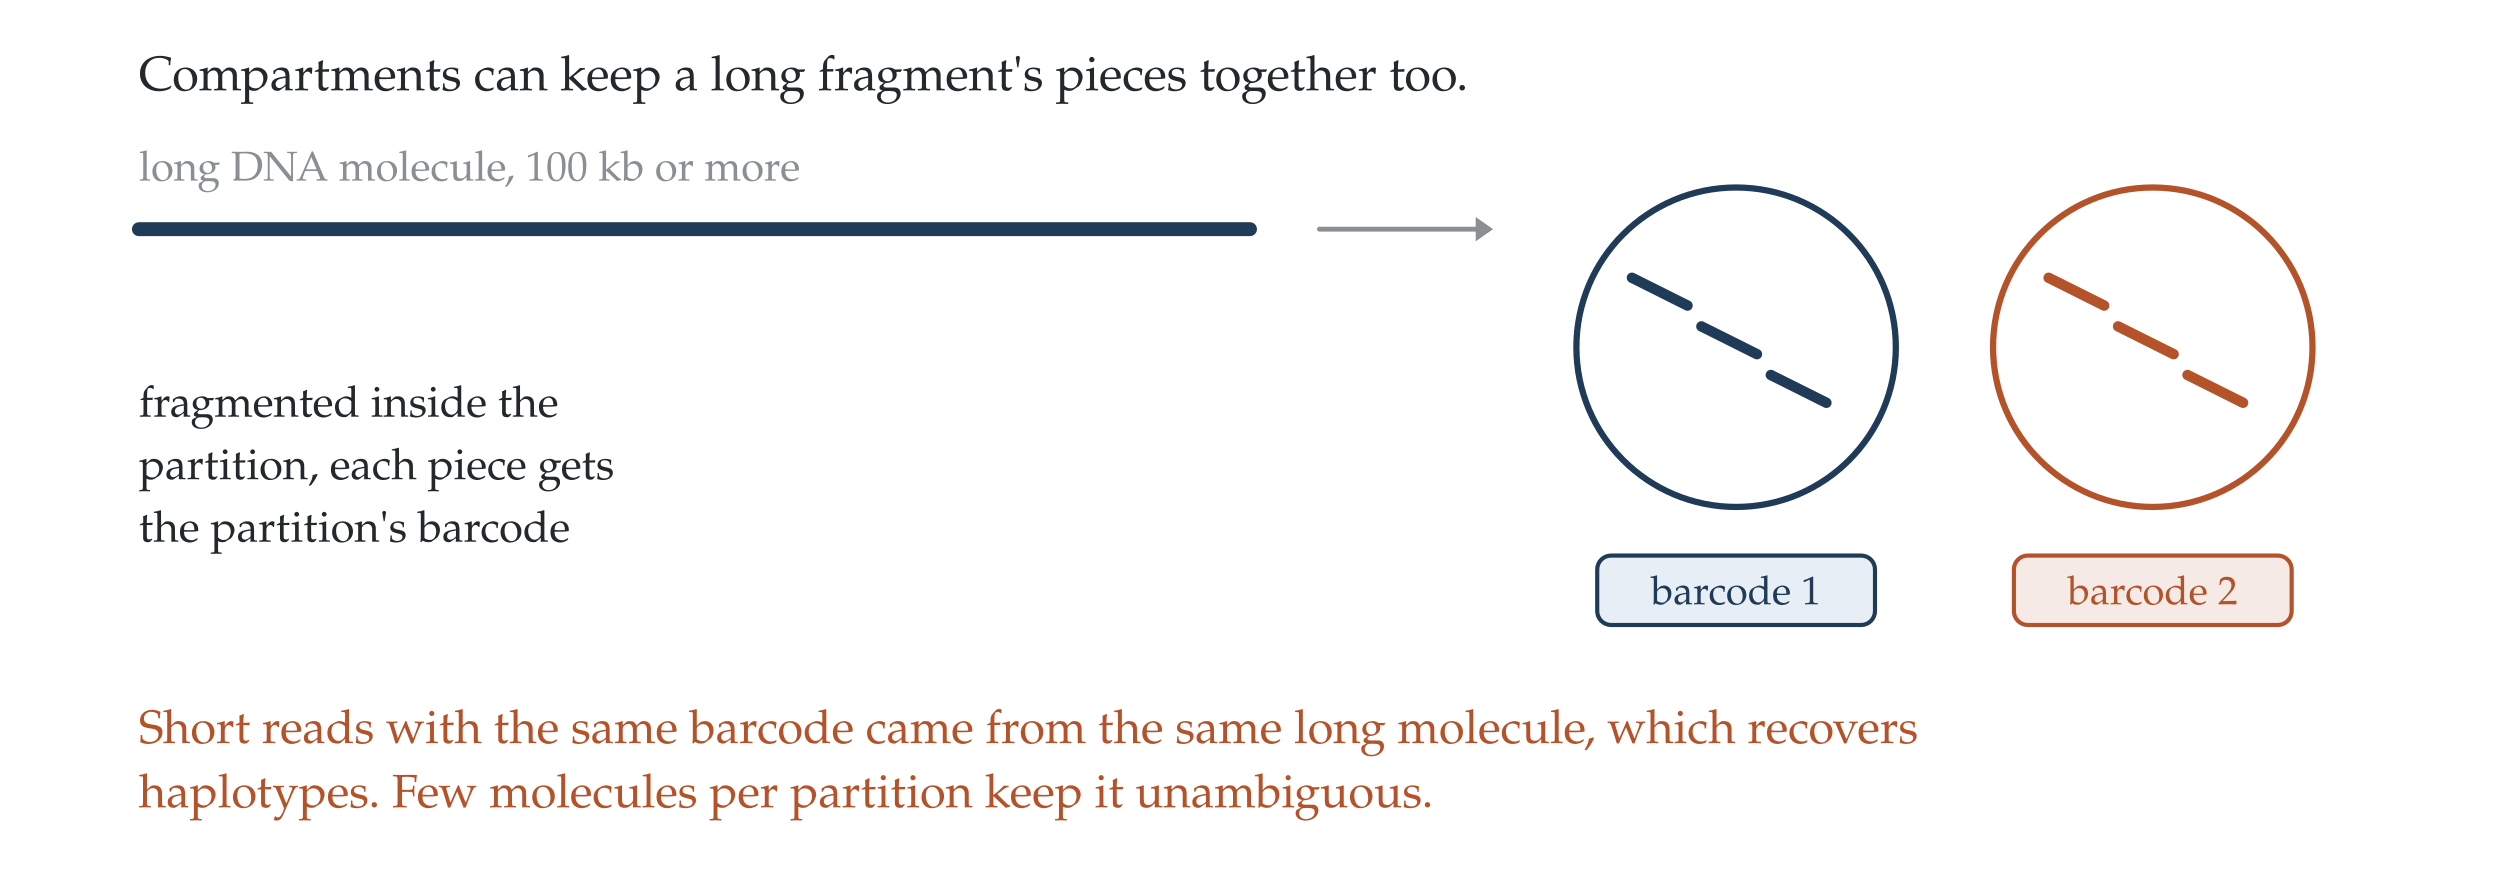
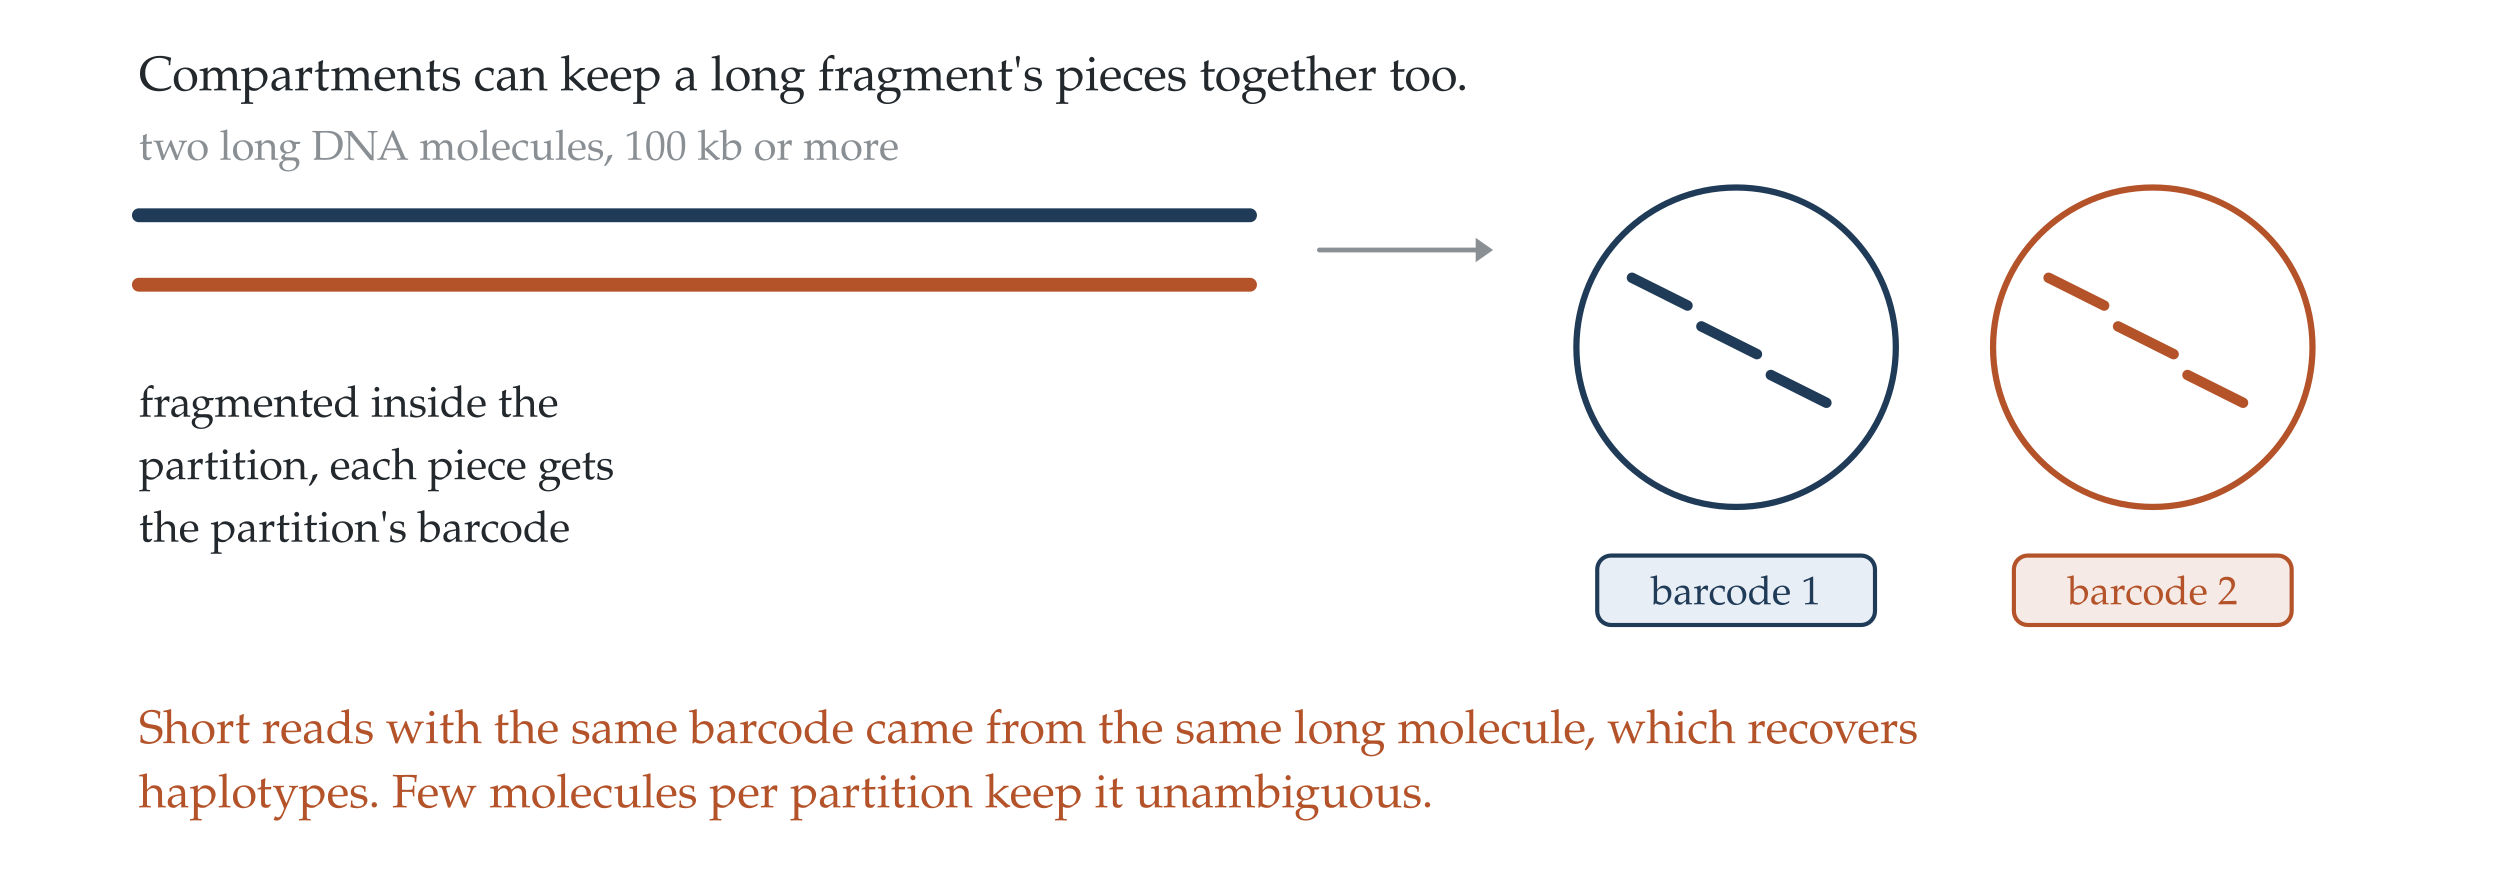
<svg xmlns="http://www.w3.org/2000/svg" viewBox="0 0 720 258" width="720" height="258" font-family="&quot;Palatino Linotype&quot;, &quot;Book Antiqua&quot;, Palatino, FreeSerif, serif" fill="#23282d">
  <rect width="720" height="258" fill="none" />
  <text x="40" y="26" font-size="14" fill="#23282d">Compartments can keep a long fragment's pieces together too.</text>
-   <line x1="40" y1="66" x2="360" y2="66" stroke="#1f3b57" stroke-width="4" stroke-linecap="round" />
-   <text x="40" y="52" font-size="12" fill="#8a8f94">long DNA molecule, 100 kb or more</text>
-   <line x1="380" y1="66" x2="425" y2="66" stroke="#8a8f94" stroke-width="1.4" stroke-linecap="round" />
-   <path d="M 430 66 L 425 62.5 L 425 69.5 Z" fill="#8a8f94" />
+   <text x="40" y="46" font-size="12" fill="#8a8f94">two long DNA molecules, 100 kb or more</text>
+   <line x1="40" y1="62" x2="360" y2="62" stroke="#1f3b57" stroke-width="4" stroke-linecap="round" />
+   <line x1="40" y1="82" x2="360" y2="82" stroke="#b4532a" stroke-width="4" stroke-linecap="round" />
+   <line x1="380" y1="72" x2="425" y2="72" stroke="#8a8f94" stroke-width="1.4" stroke-linecap="round" />
+   <path d="M 430 72 L 425 68.5 L 425 75.5 Z" fill="#8a8f94" />
  <circle cx="500" cy="100" r="46" fill="none" stroke="#1f3b57" stroke-width="1.8" />
  <line x1="470" y1="80" x2="486" y2="88" stroke="#1f3b57" stroke-width="3" stroke-linecap="round" />
  <line x1="490" y1="94" x2="506" y2="102" stroke="#1f3b57" stroke-width="3" stroke-linecap="round" />
  <line x1="510" y1="108" x2="526" y2="116" stroke="#1f3b57" stroke-width="3" stroke-linecap="round" />
  <rect x="460" y="160" width="80" height="20" rx="4" fill="#e8eef5" stroke="#1f3b57" stroke-width="1.2" />
  <text x="500.0" y="174.025" font-size="11.5" text-anchor="middle" fill="#1f3b57">barcode 1</text>
  <circle cx="620" cy="100" r="46" fill="none" stroke="#b4532a" stroke-width="1.8" />
  <line x1="590" y1="80" x2="606" y2="88" stroke="#b4532a" stroke-width="3" stroke-linecap="round" />
  <line x1="610" y1="94" x2="626" y2="102" stroke="#b4532a" stroke-width="3" stroke-linecap="round" />
  <line x1="630" y1="108" x2="646" y2="116" stroke="#b4532a" stroke-width="3" stroke-linecap="round" />
  <rect x="580" y="160" width="80" height="20" rx="4" fill="#f5eae6" stroke="#b4532a" stroke-width="1.2" />
  <text x="620.0" y="174.025" font-size="11.5" text-anchor="middle" fill="#b4532a">barcode 2</text>
  <text x="40" y="120" font-size="12.5" fill="#23282d">fragmented inside the</text>
  <text x="40" y="138" font-size="12.5" fill="#23282d">partition, each piece gets</text>
  <text x="40" y="156" font-size="12.5" fill="#23282d">the partition's barcode</text>
  <text x="40" y="214.0" font-size="13.5" fill="#b4532a">Short reads with the same barcode came from the same long molecule, which recovers</text>
  <text x="40" y="232.5" font-size="13.5" fill="#b4532a">haplotypes. Few molecules per partition keep it unambiguous.</text>
</svg>
